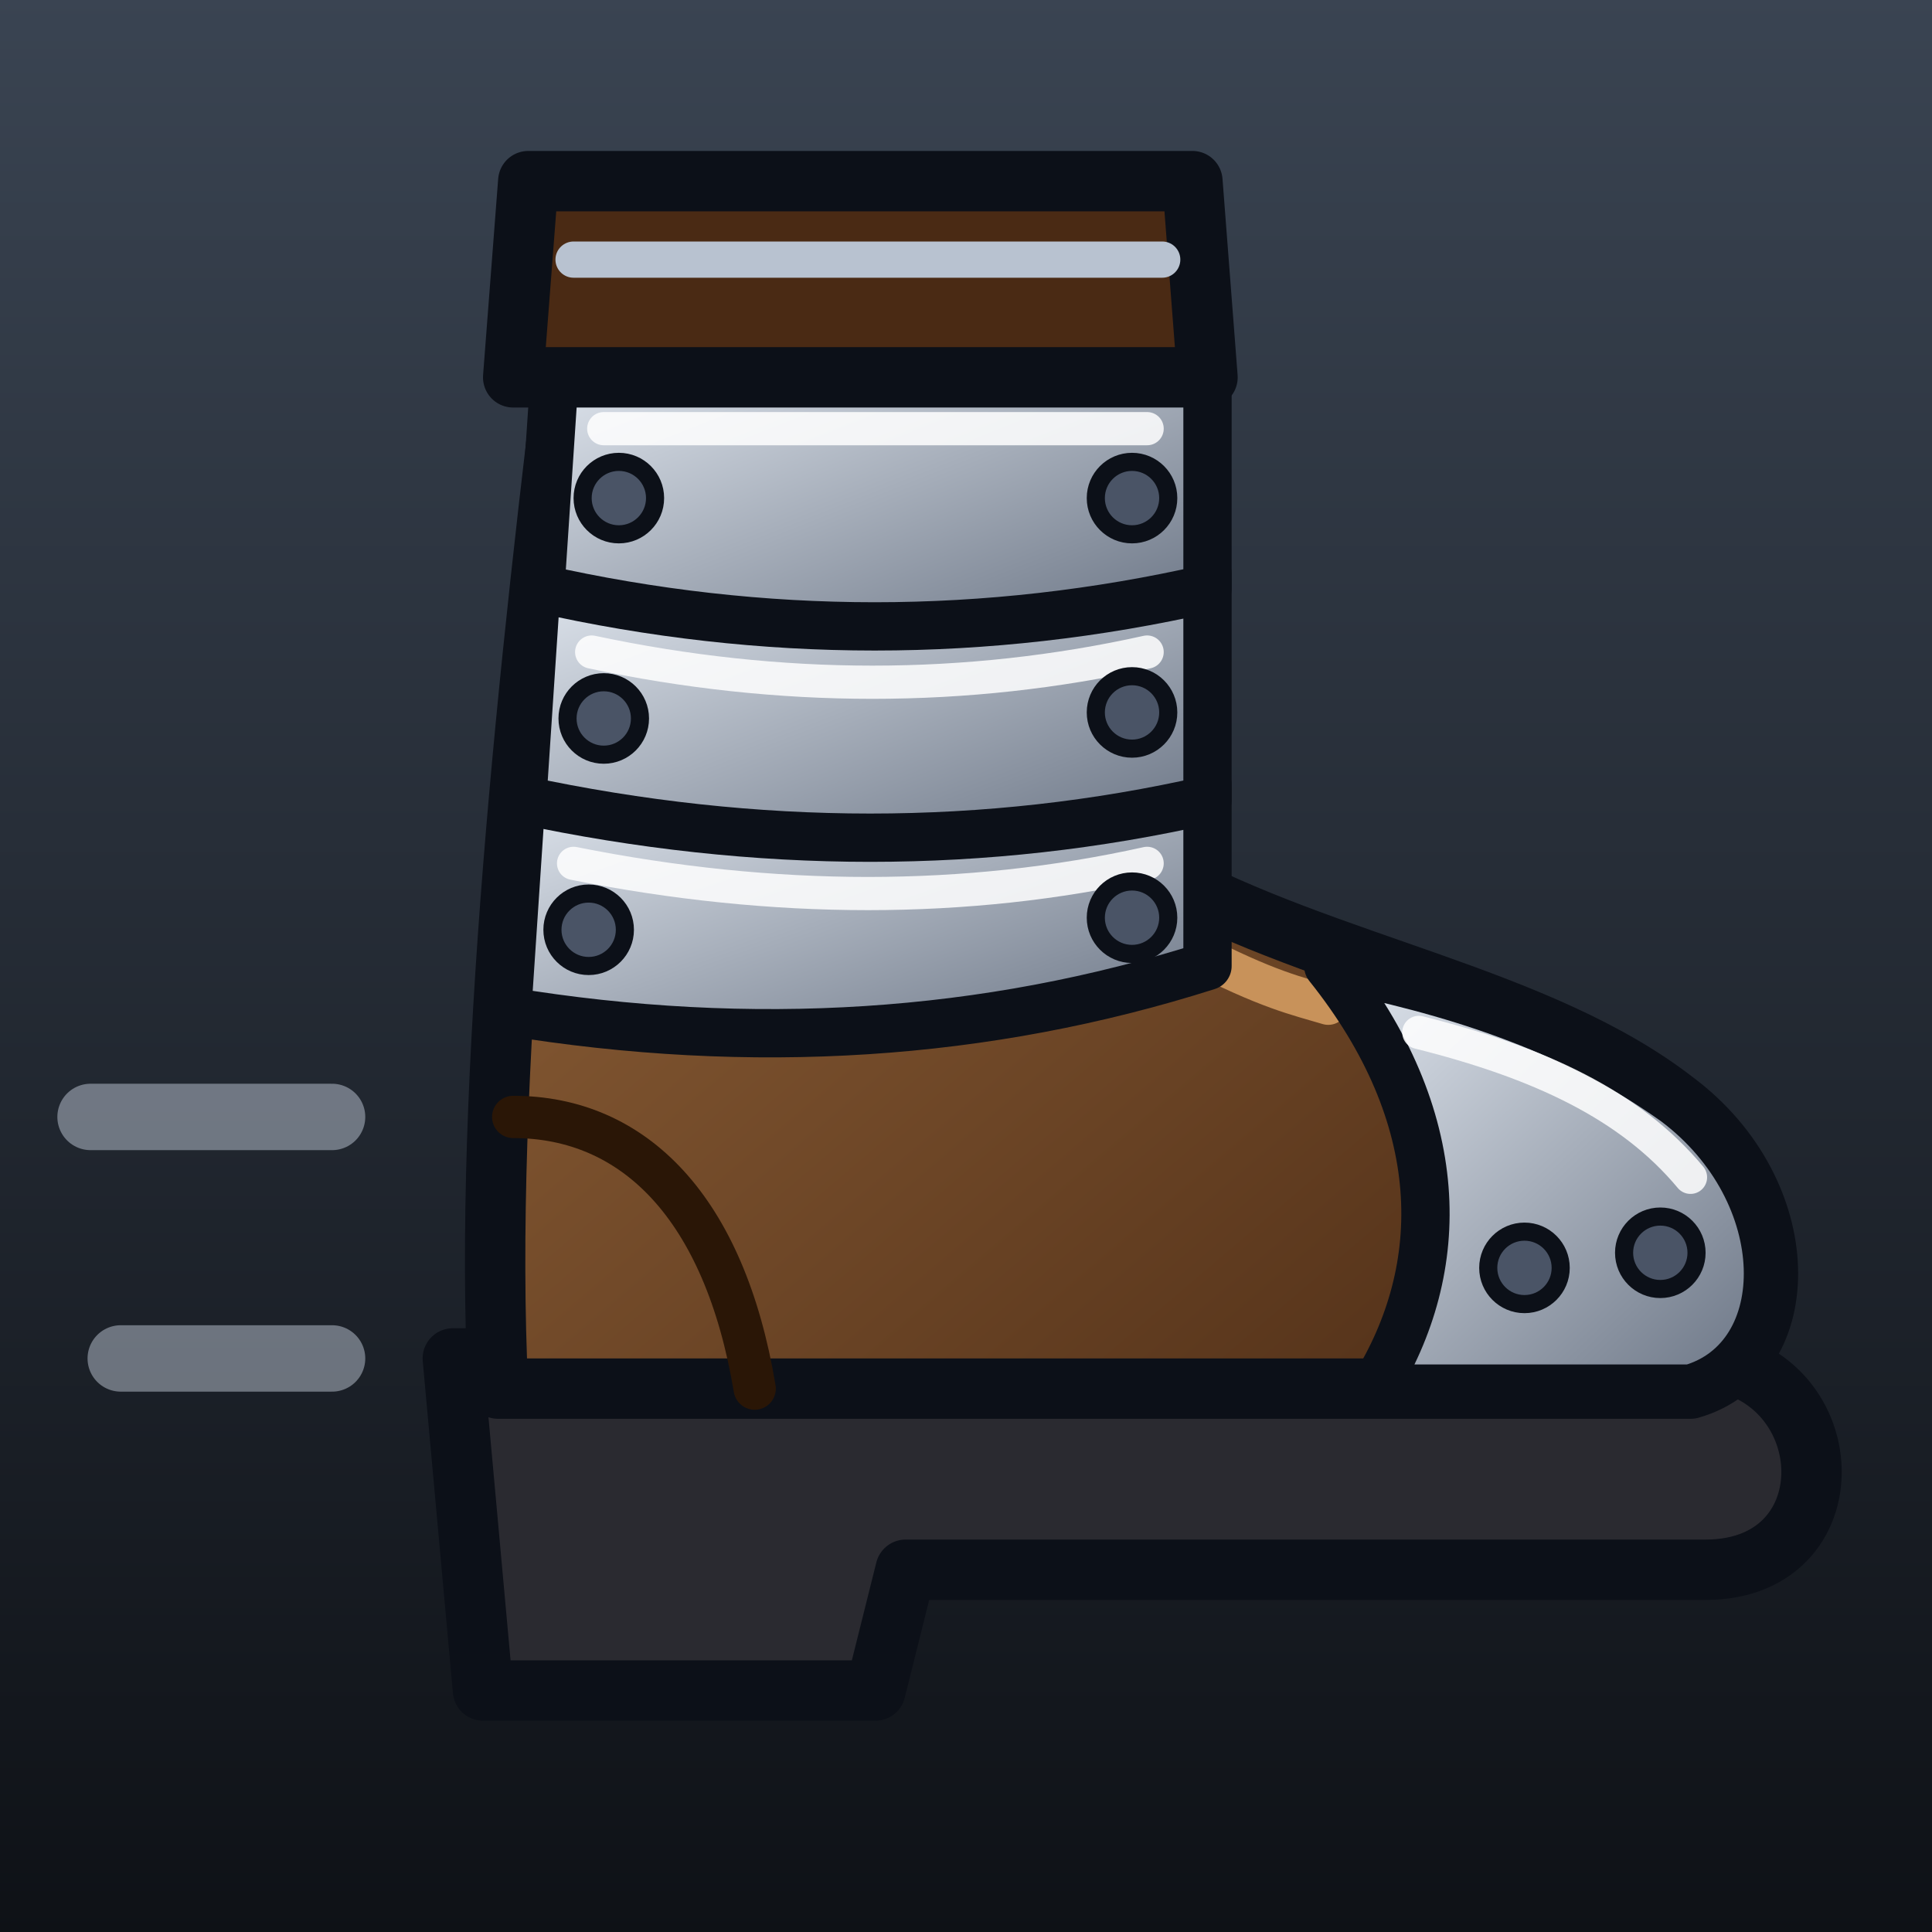
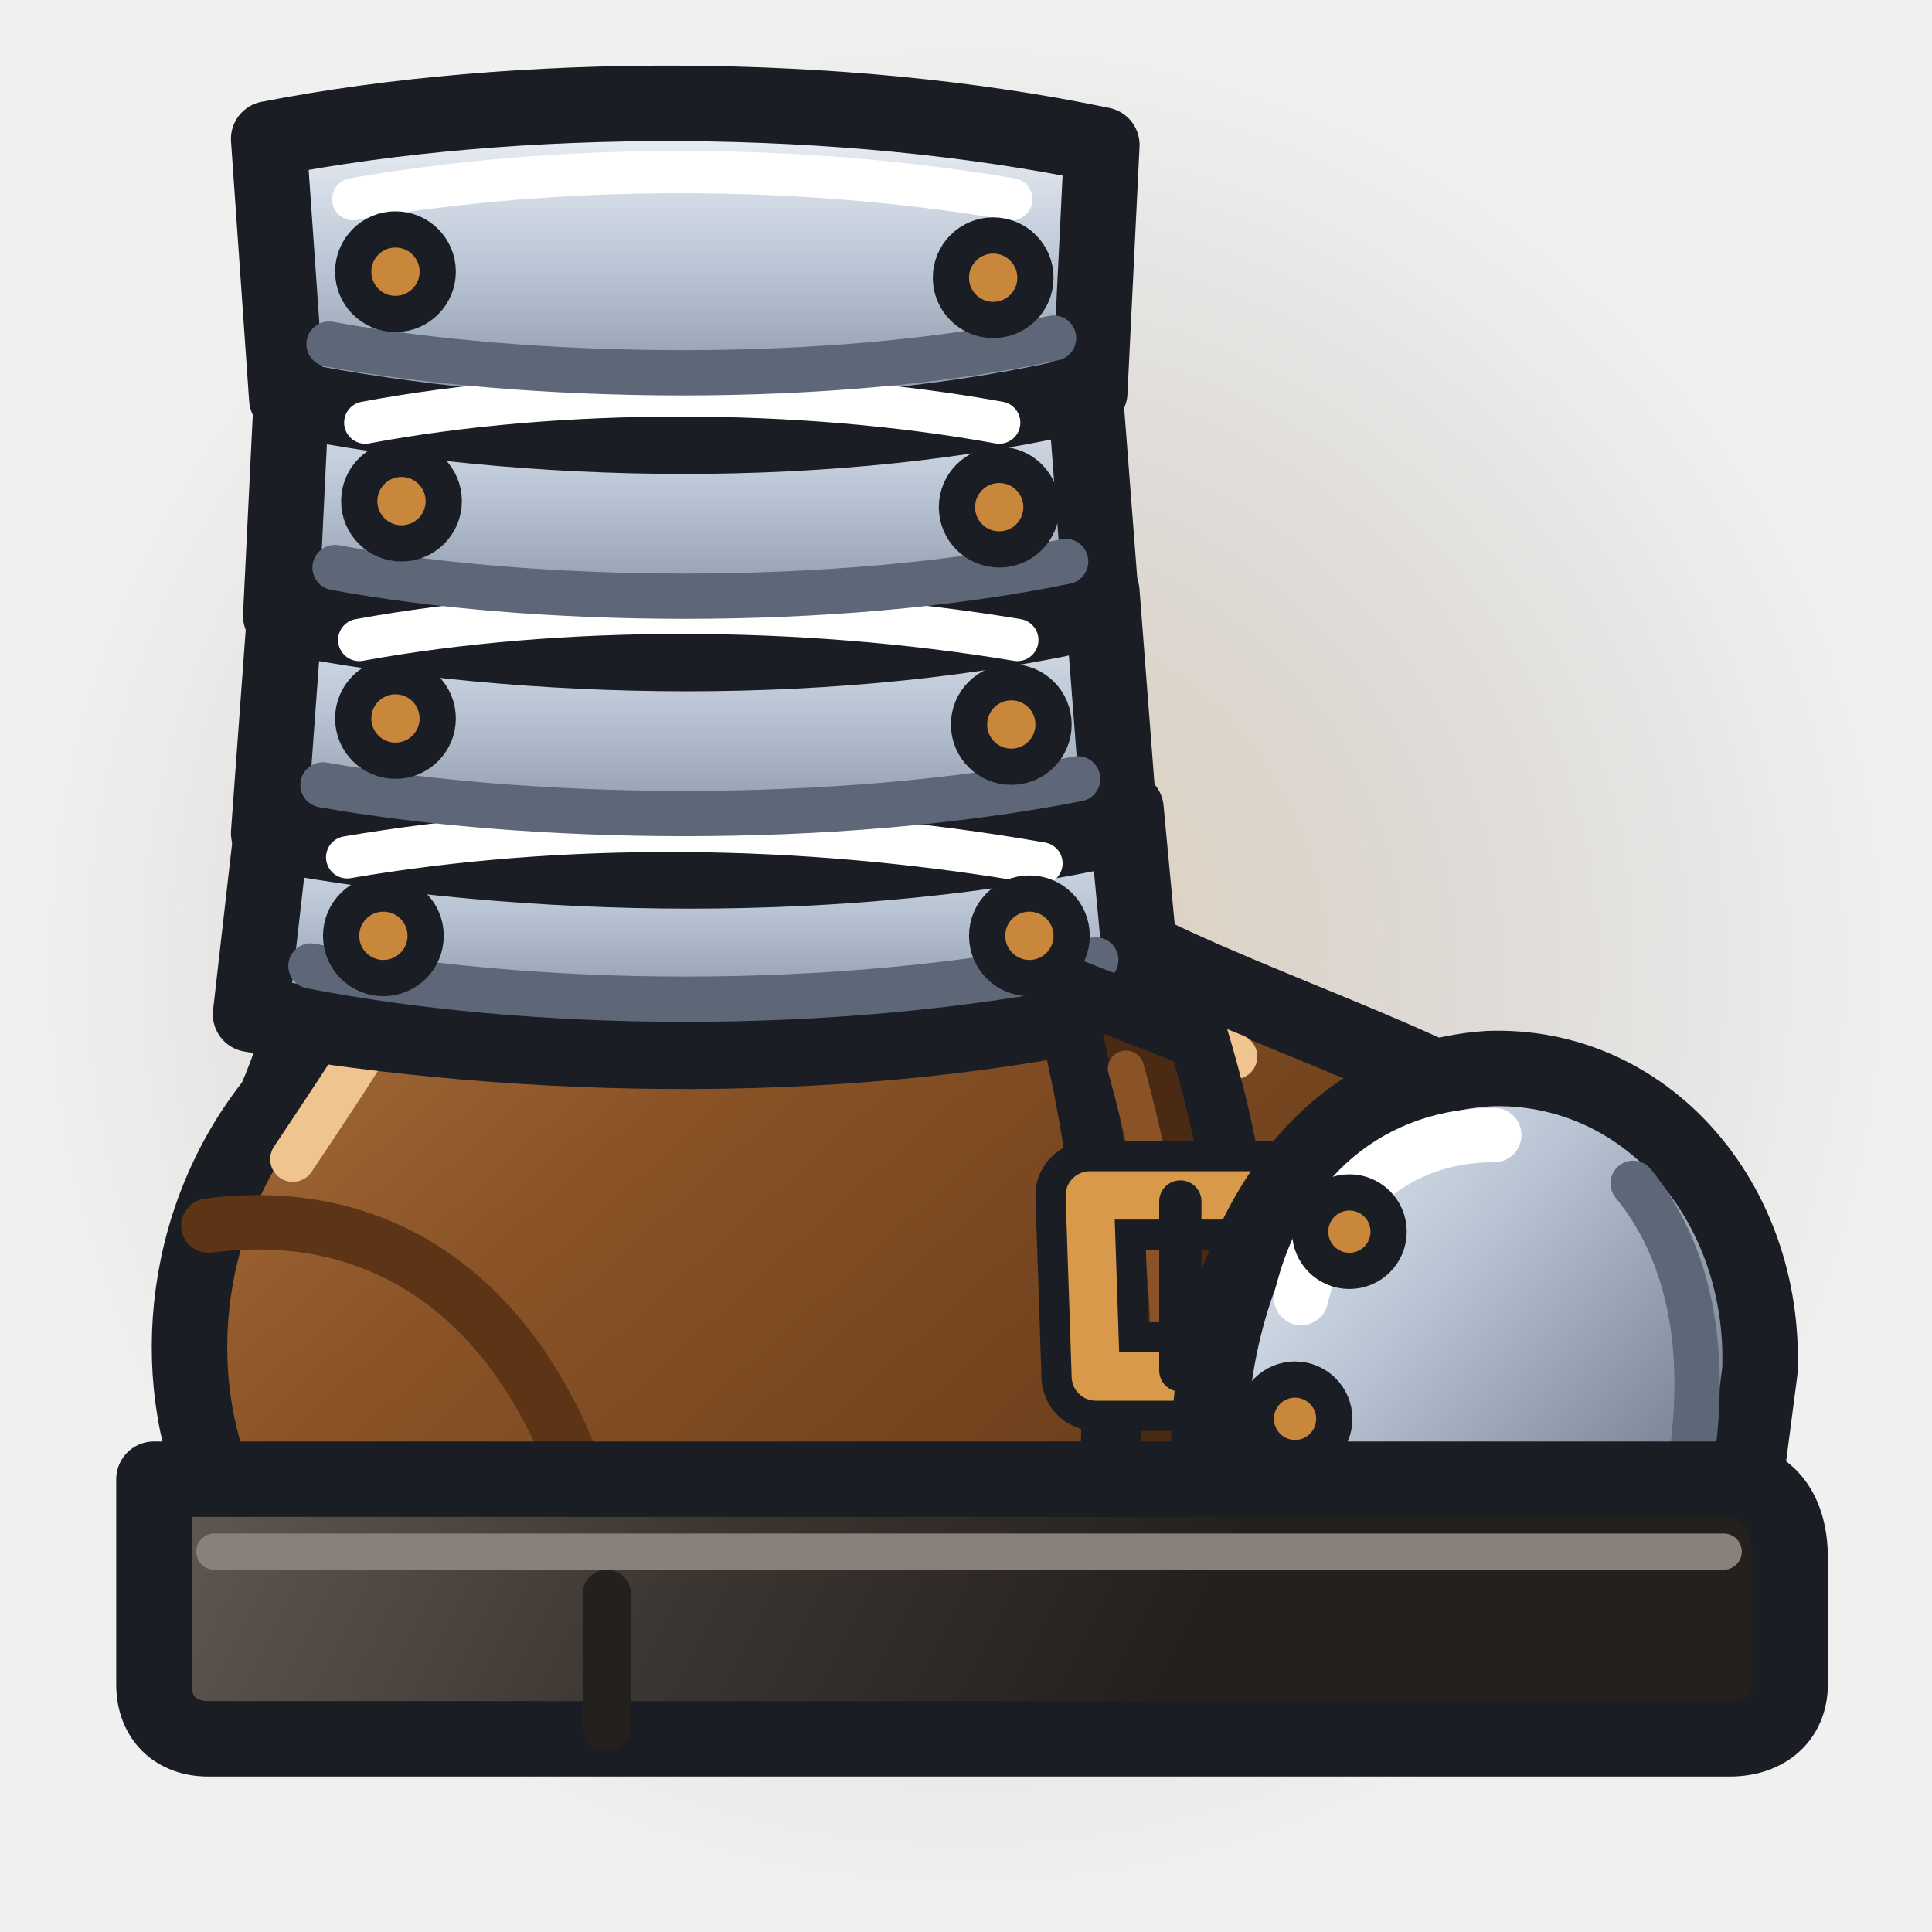
<svg xmlns="http://www.w3.org/2000/svg" width="128" height="128" viewBox="0 0 64 64">
  <defs>
-     <linearGradient id="bg" x1="0" y1="0" x2="0" y2="1">
-       <stop offset="0" stop-color="#3a4452" />
-       <stop offset="1" stop-color="#0e1116" />
+     <radialGradient id="aura" cx="32" cy="32" r="31" gradientUnits="userSpaceOnUse">
+       <stop offset="0" stop-color="#d9b07a" stop-opacity="0.45" />
+       <stop offset="0.6" stop-color="#8a7a66" stop-opacity="0.16" />
+       <stop offset="1" stop-color="#8a7a66" stop-opacity="0" />
+     </radialGradient>
+     <linearGradient id="leather" x1="14" y1="10" x2="52" y2="52" gradientUnits="userSpaceOnUse">
+       <stop offset="0" stop-color="#c98d52" />
+       <stop offset="0.5" stop-color="#8a5327" />
+       <stop offset="1" stop-color="#5d3516" />
    </linearGradient>
-     <linearGradient id="leather" x1="0" y1="0" x2="1" y2="1">
-       <stop offset="0" stop-color="#9a6a3e" />
-       <stop offset="1" stop-color="#4a2a14" />
+     <linearGradient id="steel" x1="0" y1="0" x2="0" y2="1">
+       <stop offset="0" stop-color="#f4f7fb" />
+       <stop offset="0.5" stop-color="#b9c4d4" />
+       <stop offset="1" stop-color="#7c8799" />
    </linearGradient>
-     <linearGradient id="steel" x1="0" y1="0" x2="1" y2="1">
-       <stop offset="0" stop-color="#e2e8f0" />
-       <stop offset="1" stop-color="#6a7484" />
+     <linearGradient id="cap" x1="45" y1="35" x2="62" y2="50" gradientUnits="userSpaceOnUse">
+       <stop offset="0" stop-color="#f4f7fb" />
+       <stop offset="0.45" stop-color="#b9c4d4" />
+       <stop offset="1" stop-color="#6a7486" />
+     </linearGradient>
+     <linearGradient id="sole" x1="12" y1="48" x2="40" y2="62" gradientUnits="userSpaceOnUse">
+       <stop offset="0" stop-color="#5e5650" />
+       <stop offset="0.5" stop-color="#3c3632" />
+       <stop offset="1" stop-color="#24201e" />
    </linearGradient>
  </defs>
-   <rect width="64" height="64" fill="url(#bg)" />
-   <path d="M 3 37 L 11 37 M 4 45 L 11 45" stroke="#e6f0ff" stroke-width="2.2" stroke-linecap="round" opacity="0.4" />
-   <path d="M 15 45 L 56 45 C 61 45 61.5 52 56.5 52 L 30 52 L 29 56 L 16 56 Z" fill="#2a2a30" stroke="#0c1018" stroke-width="2" stroke-linejoin="round" />
-   <path d="M 19 10 L 38 10 L 38.5 29 C 44 32 51 33 55.5 36.5 C 59.5 39.5 59.5 45 56 46 L 16.5 46 C 16 36 17.5 22 19 10 Z" fill="url(#leather)" stroke="#0c1018" stroke-width="2" stroke-linejoin="round" />
-   <path d="M 17 37 C 21 37 24 40 25 46" fill="none" stroke="#2a1606" stroke-width="1.4" stroke-linecap="round" />
-   <path d="M 39.5 31.5 C 42 32.8 43 33 44 33.3" fill="none" stroke="#c8925a" stroke-width="1.3" stroke-linecap="round" />
-   <g fill="url(#steel)" stroke="#0c1018" stroke-width="1.6" stroke-linejoin="round">
-     <path d="M 17.3 26 Q 29 28.5 40 26 L 40 32 Q 29 35.5 16.8 33.5 Z" />
-     <path d="M 17.8 19 Q 29 21.5 40 19 L 40 26.5 Q 29 29 17.3 26.5 Z" />
-     <path d="M 18.4 12 L 40 12 L 40 19.5 Q 29 22 17.9 19.5 Z" />
-     <path d="M 44 32 C 48 37 48 42 45.5 46 L 56 46 C 59.5 45 59.5 39.5 55.5 36.5 C 52 34 48 32.8 44 32 Z" />
+   <circle cx="32" cy="32" r="31" fill="url(#aura)" />
+   <g transform="translate(-4.5 0)">
+     <path d="M 17 9 L 37 9 C 37.4 18 38 25 39.6 30 C 44.5 33 50.5 34.5 55.5 37.5 C 60 40.2 62 45 61 50 L 12 50 C 10 46 10.4 40.5 13.6 36.5 C 15.6 32 17.2 22 17 9 Z" fill="url(#leather)" stroke="#1a1d24" stroke-width="2.5" stroke-linejoin="round" />
+     <path d="M 11.4 40.6 C 17.5 39.8 22 43.4 24 50" fill="none" stroke="#5d3516" stroke-width="1.8" stroke-linecap="round" />
+     <path d="M 41 33 C 43 34 44.4 34.6 45.4 35" fill="none" stroke="#f0c48e" stroke-width="1.5" stroke-linecap="round" />
+     <path d="M 14.2 38.4 C 15.4 36.6 16.2 35.4 16.8 34.4" fill="none" stroke="#f0c48e" stroke-width="1.5" stroke-linecap="round" />
+     <g stroke="#1a1d24" stroke-width="2.5" stroke-linejoin="round">
+       <path d="M 13.6 26.6 C 22 25 33 25 41.8 26.8 L 42.4 33.2 C 33 35.4 22 35.2 12.8 33.6 Z" fill="url(#steel)" />
+       <path d="M 14 19.4 C 22 17.8 32.6 17.8 41 19.6 L 41.6 27.4 C 32.6 29.4 22 29.2 13.4 27.6 Z" fill="url(#steel)" />
+       <path d="M 14.2 12.2 C 22 10.6 32.2 10.6 40.4 12.4 L 41 20.2 C 32.4 22.2 22 22 13.8 20.4 Z" fill="url(#steel)" />
+       <path d="M 13.4 4.6 C 21.6 3 32.4 3 41 4.8 L 40.6 13 C 32.2 15 22 14.8 14 13.2 Z" fill="url(#steel)" />
+     </g>
+     <g fill="none" stroke-linecap="round">
+       <path d="M 16.2 6.6 C 23 5.4 31 5.4 38 6.6 M 16.6 14 C 23 12.8 31 12.8 37.6 14 M 16.4 21.2 C 23 20 31 20 38.2 21.2 M 16 28.4 C 23 27.2 31 27.2 39 28.6" stroke="#ffffff" stroke-width="1.4" />
+       <path d="M 15.4 11.4 C 22 12.6 32 12.8 39.4 11.2 M 15.6 18.8 C 22 20 32 20.2 39.8 18.6 M 15.2 26 C 22 27.2 32 27.4 40.2 25.8 M 14.8 32 C 22 33.4 32 33.6 40.8 31.8" stroke="#5d6778" stroke-width="1.5" />
+     </g>
+     <g fill="#c8873a" stroke="#1a1d24" stroke-width="1.2">
+       <circle cx="17.6" cy="9" r="1.4" />
+       <circle cx="37.4" cy="9.2" r="1.4" />
+       <circle cx="17.8" cy="16.6" r="1.4" />
+       <circle cx="37.6" cy="16.8" r="1.4" />
+       <circle cx="17.6" cy="23.8" r="1.4" />
+       <circle cx="38" cy="24" r="1.4" />
+       <circle cx="17.2" cy="31" r="1.4" />
+       <circle cx="38.6" cy="31" r="1.4" />
+     </g>
+     <path d="M 39.6 32.6 L 44.2 34.4 C 45.6 39 46.2 44 45.8 49.6 L 41.2 49.6 C 41.6 44.2 41.2 38.6 39.6 32.6 Z" fill="#4a2a12" stroke="#1a1d24" stroke-width="2" stroke-linejoin="round" />
+     <path d="M 41.8 35.4 C 42.8 39 43.2 42 43.2 44.4" fill="none" stroke="#8a5327" stroke-width="1.2" stroke-linecap="round" />
+     <path d="M 40.6 39.6 L 46.4 39.6 L 46.6 45.6 L 40.8 45.6 Z" fill="none" stroke="#1a1d24" stroke-width="3.6" stroke-linejoin="round" />
+     <path d="M 40.6 39.6 L 46.4 39.6 L 46.6 45.6 L 40.8 45.6 Z" fill="none" stroke="#d89a4a" stroke-width="1.6" stroke-linejoin="round" />
+     <path d="M 43.6 39.8 L 43.6 45.4" stroke="#1a1d24" stroke-width="1.4" stroke-linecap="round" />
+     <path d="M 44.6 50 C 44 42.4 47.6 35.8 53.8 35.4 C 59 35.2 63 39.8 62.8 45.4 L 62.2 50 Z" fill="url(#cap)" stroke="#1a1d24" stroke-width="2.5" stroke-linejoin="round" />
+     <path d="M 47.6 43 C 48.4 39.6 50.8 37.6 54 37.6" fill="none" stroke="#ffffff" stroke-width="1.8" stroke-linecap="round" />
+     <path d="M 58.6 39.2 C 60.4 41.4 61 44.4 60.6 47.8" fill="none" stroke="#5d6778" stroke-width="1.5" stroke-linecap="round" />
+     <g fill="#c8873a" stroke="#1a1d24" stroke-width="1.2">
+       <circle cx="47.4" cy="47" r="1.3" />
+       <circle cx="49.2" cy="40.8" r="1.3" />
+     </g>
+     <path d="M 9.6 49 L 61.6 49 C 63 49 63.8 50 63.8 51.6 L 63.8 55.8 C 63.8 56.9 63 57.6 61.8 57.6 L 11.4 57.6 C 10.3 57.6 9.6 56.9 9.6 55.8 Z" fill="url(#sole)" stroke="#1a1d24" stroke-width="2.5" stroke-linejoin="round" />
+     <path d="M 11.6 51.4 L 61.6 51.4" stroke="#8a807a" stroke-width="1.2" stroke-linecap="round" />
+     <path d="M 24.6 52.8 L 24.6 57.2" stroke="#24201e" stroke-width="1.6" stroke-linecap="round" />
  </g>
-   <path d="M 20 14.2 L 38 14.2 M 19.6 21.6 Q 29 23.6 38 21.6 M 19 28.6 Q 29 30.6 38 28.6 M 47 34.2 C 51 35.2 54 36.6 56 39" fill="none" stroke="#ffffff" stroke-width="1.1" stroke-linecap="round" opacity="0.85" />
-   <g fill="#4a5466" stroke="#0c1018" stroke-width="0.6">
-     <circle cx="20.5" cy="16.5" r="1.2" />
-     <circle cx="37.5" cy="16.5" r="1.2" />
-     <circle cx="20" cy="23.8" r="1.2" />
-     <circle cx="37.5" cy="23.6" r="1.2" />
-     <circle cx="19.5" cy="30.8" r="1.2" />
-     <circle cx="37.5" cy="30.4" r="1.2" />
-     <circle cx="50.5" cy="42" r="1.2" />
-     <circle cx="55" cy="41.5" r="1.2" />
-   </g>
-   <path d="M 17.5 6 L 39.5 6 L 40 12.5 L 17 12.5 Z" fill="#4a2a14" stroke="#0c1018" stroke-width="2" stroke-linejoin="round" />
-   <path d="M 19 8.6 L 38.5 8.6" stroke="#b8c2d0" stroke-width="1.2" stroke-linecap="round" />
</svg>
